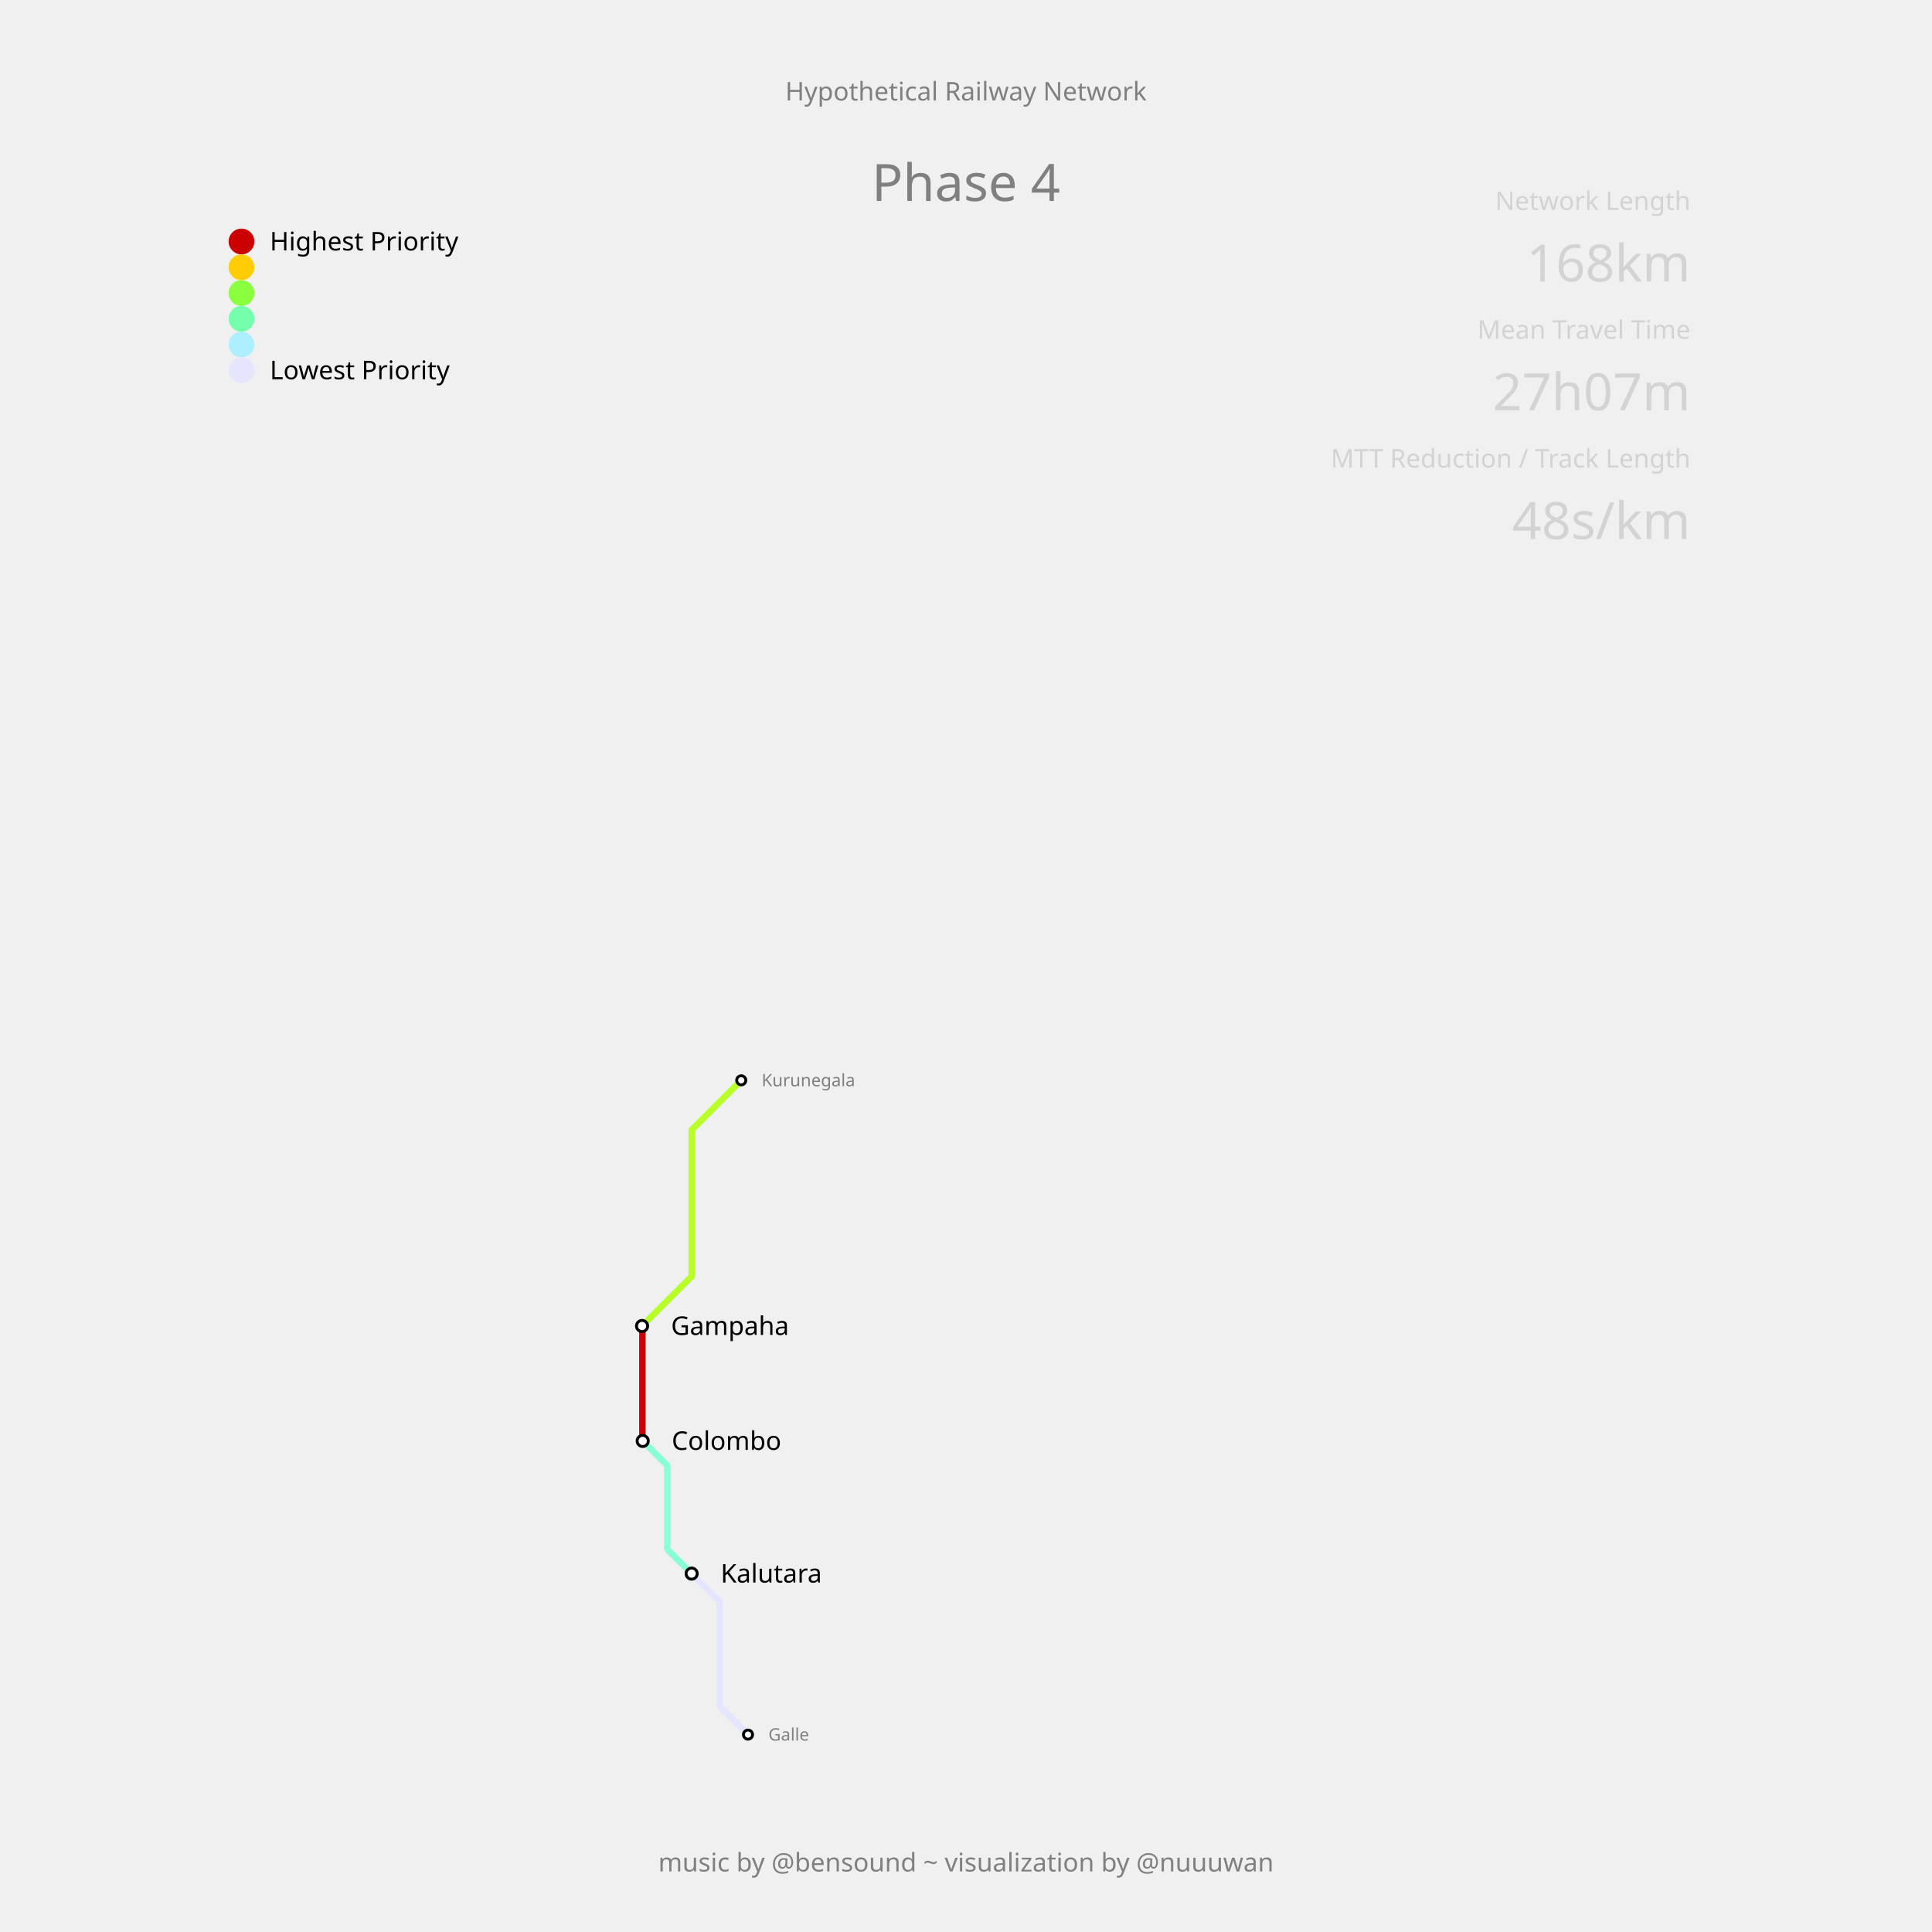
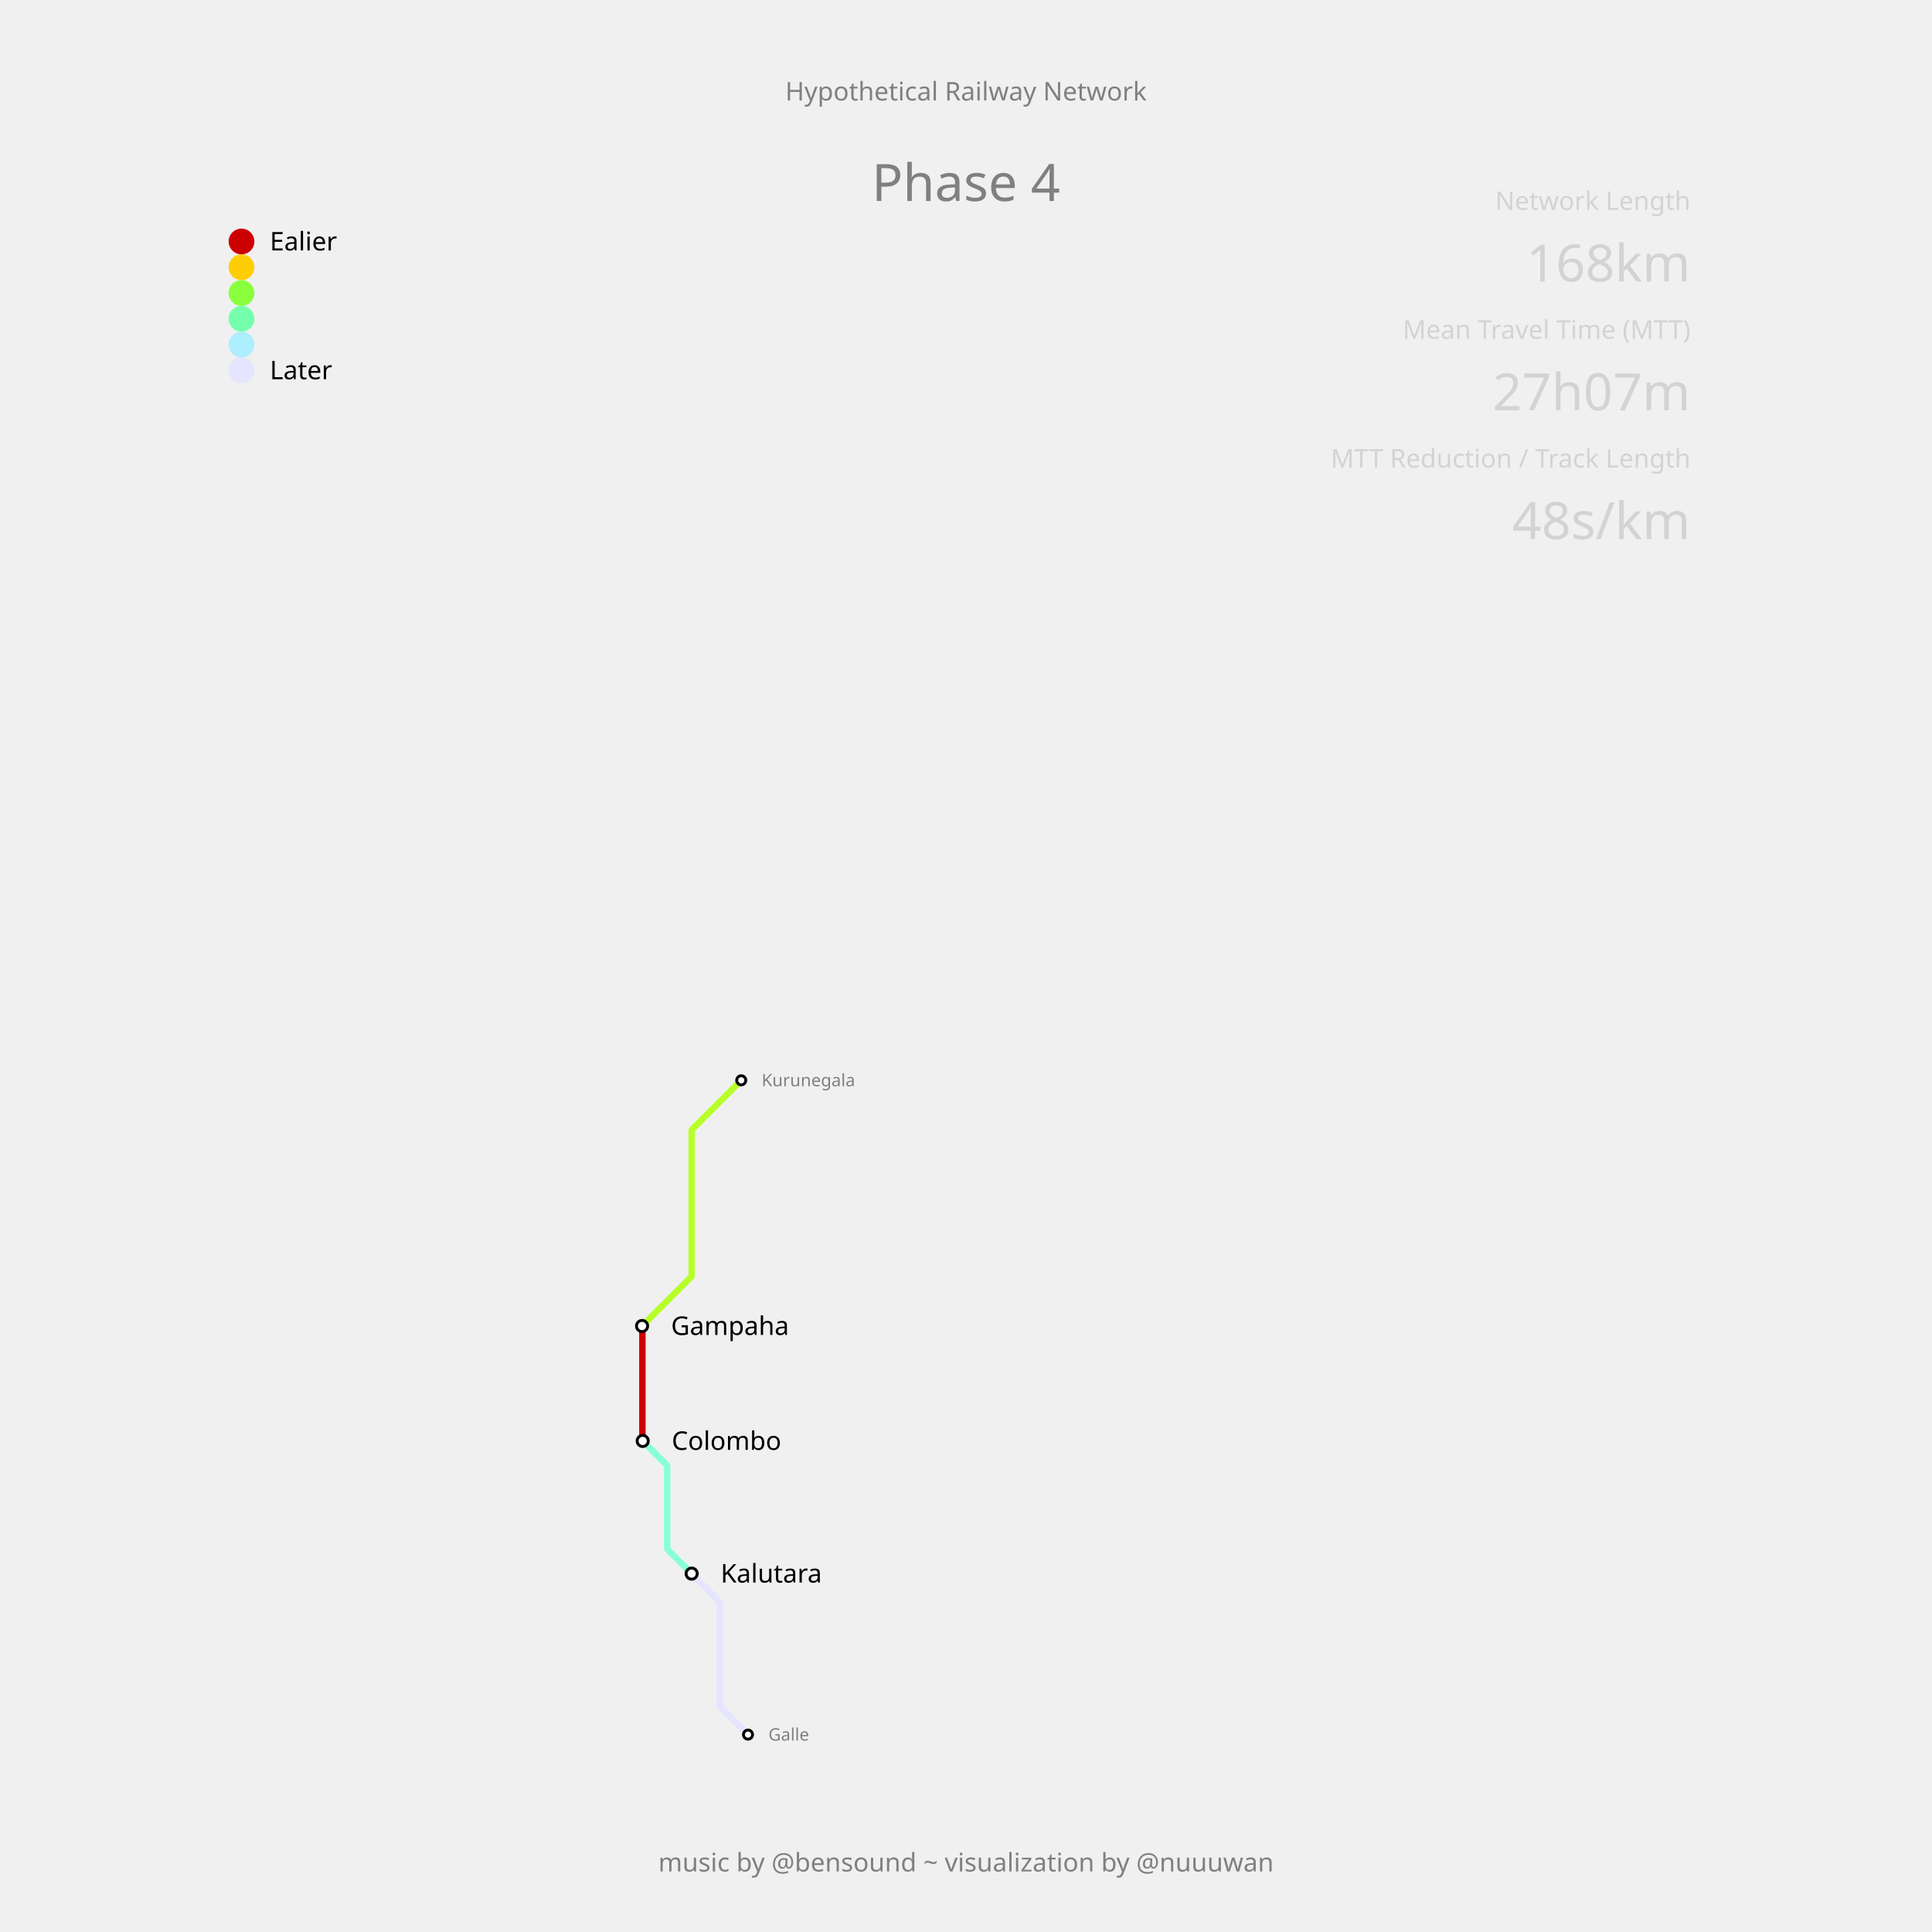
<svg xmlns="http://www.w3.org/2000/svg" width="6000" height="6000" padding="500">
  <g>
    <circle r="40" fill="#cc0000" stroke="none" stroke-width="9.0" cx="750.0" cy-offset="750.0" cy="750.0" />
-     <text fill="black" stroke="none" font-size="80" font-family="p22" font-weight="100" text-anchor="start" dominant-baseline="middle" x="838.0" y="750.0">Highest Priority</text>
+     <text fill="black" stroke="none" font-size="80" font-family="p22" font-weight="100" text-anchor="start" dominant-baseline="middle" x="838.0" y="750.0">Ealier</text>
    <circle r="40" fill="#ffcd05" stroke="none" stroke-width="9.0" cx="750.0" cy-offset="750.0" cy="830.0" />
    <text fill="black" stroke="none" font-size="80" font-family="p22" font-weight="100" text-anchor="start" dominant-baseline="middle" x="838.0" y="830.0" />
    <circle r="40" fill="#8aff3d" stroke="none" stroke-width="9.0" cx="750.0" cy-offset="750.0" cy="910.0" />
    <text fill="black" stroke="none" font-size="80" font-family="p22" font-weight="100" text-anchor="start" dominant-baseline="middle" x="838.0" y="910.0" />
    <circle r="40" fill="#75ffac" stroke="none" stroke-width="9.0" cx="750.0" cy-offset="750.0" cy="990.0" />
    <text fill="black" stroke="none" font-size="80" font-family="p22" font-weight="100" text-anchor="start" dominant-baseline="middle" x="838.0" y="990.0" />
    <circle r="40" fill="#adeeff" stroke="none" stroke-width="9.0" cx="750.0" cy-offset="750.0" cy="1070.0" />
    <text fill="black" stroke="none" font-size="80" font-family="p22" font-weight="100" text-anchor="start" dominant-baseline="middle" x="838.0" y="1070.0" />
    <circle r="40" fill="#e5e5ff" stroke="none" stroke-width="9.0" cx="750.0" cy-offset="750.0" cy="1150.0" />
-     <text fill="black" stroke="none" font-size="80" font-family="p22" font-weight="100" text-anchor="start" dominant-baseline="middle" x="838.0" y="1150.0">Lowest Priority</text>
+     <text fill="black" stroke="none" font-size="80" font-family="p22" font-weight="100" text-anchor="start" dominant-baseline="middle" x="838.0" y="1150.0">Later</text>
  </g>
  <text x="3000.0" y="250.0" fill="gray" stroke="none" font-size="80" font-family="p22" text-anchor="middle" dominant-baseline="hanging">Hypothetical Railway Network</text>
  <text x="3000.0" y="500" fill="gray" stroke="none" font-size="160" font-family="p22" text-anchor="middle" dominant-baseline="hanging">Phase 4</text>
  <text x="3000.0" y="5750.0" fill="gray" stroke="none" font-size="80" font-family="p22" text-anchor="middle" dominant-baseline="hanging">music by @bensound ~ visualization by @nuuuwan</text>
  <text x="5250.0" y="590.0" fill="lightgrey" stroke="none" font-size="80.0" font-family="p22" text-anchor="end" dominant-baseline="hanging">Network Length</text>
  <text x="5250.0" y="750.0" fill="lightgrey" stroke="none" font-size="160" font-family="p22" text-anchor="end" dominant-baseline="hanging">168km</text>
-   <text x="5250.0" y="990.0" fill="lightgrey" stroke="none" font-size="80.0" font-family="p22" text-anchor="end" dominant-baseline="hanging">Mean Travel Time</text>
+   <text x="5250.0" y="990.0" fill="lightgrey" stroke="none" font-size="80.0" font-family="p22" text-anchor="end" dominant-baseline="hanging">Mean Travel Time (MTT)</text>
  <text x="5250.0" y="1150.0" fill="lightgrey" stroke="none" font-size="160" font-family="p22" text-anchor="end" dominant-baseline="hanging">27h07m</text>
  <text x="5250.0" y="1390.0" fill="lightgrey" stroke="none" font-size="80.0" font-family="p22" text-anchor="end" dominant-baseline="hanging">MTT Reduction / Track Length</text>
  <text x="5250.0" y="1550.0" fill="lightgrey" stroke="none" font-size="160" font-family="p22" text-anchor="end" dominant-baseline="hanging">48s/km</text>
  <path fill="none" stroke="#e5e5ff" stroke-width="20" stroke-opacity="1" d="M 2148.0,4887.0 L 2233.945,4973.933 C 2233.949,4973.937 2235.0,4976.495 2235.0,4976.5 L 2235.0,5297.5 C 2235.0,5297.505 2236.057,5300.057 2236.061,5300.061 L 2323.0,5387.0" />
  <path fill="none" stroke="#88ffd7" stroke-width="20" stroke-opacity="1" d="M 1996.0,4475.0 L 2070.939,4549.939 C 2070.943,4549.943 2072.0,4552.495 2072.0,4552.5 L 2072.0,4809.5 C 2072.0,4809.505 2073.057,4812.057 2073.061,4812.061 L 2148.0,4887.0" />
  <path fill="none" stroke="#b8ff2a" stroke-width="20" stroke-opacity="1" d="M 1994.0,4118.0 L 2146.939,3965.061 C 2146.943,3965.057 2148.0,3962.505 2148.0,3962.5 L 2148.0,3510.5 C 2148.0,3510.495 2149.057,3507.943 2149.061,3507.939 L 2302.0,3355.0" />
  <path fill="none" stroke="#cc0000" stroke-width="20" stroke-opacity="1" d="M 1996.0,4475.0 L 1995.05,4475.0 C 1995.05,4475.0 1995.0,4474.95 1995.0,4474.95 L 1995.0,4119.071 C 1995.0,4119.07 1994.95,4118.95 1994.95,4118.95 L 1994.0,4118.0" />
  <g>
    <circle r="17.321" fill="white" stroke="black" stroke-width="9.0" cx="1996" cy="4475" />
    <text fill="black" stroke="none" font-size="80" font-family="p22" font-weight="100" text-anchor="start" dominant-baseline="middle" x="2086" y="4475">Colombo</text>
  </g>
  <g>
    <circle r="17.321" fill="white" stroke="black" stroke-width="9.0" cx="1994" cy="4118" />
    <text fill="black" stroke="none" font-size="80" font-family="p22" font-weight="100" text-anchor="start" dominant-baseline="middle" x="2084" y="4118">Gampaha</text>
  </g>
  <g>
    <circle r="17.321" fill="white" stroke="black" stroke-width="9.0" cx="2148" cy="4887" />
    <text fill="black" stroke="none" font-size="80" font-family="p22" font-weight="100" text-anchor="start" dominant-baseline="middle" x="2238" y="4887">Kalutara</text>
  </g>
  <g>
    <circle r="14.142" fill="white" stroke="black" stroke-width="9.0" cx="2323" cy="5387" />
    <text fill="gray" stroke="none" font-size="53.333" font-family="p22" font-weight="100" text-anchor="start" dominant-baseline="middle" x="2386.333" y="5387">Galle</text>
  </g>
  <g>
    <circle r="14.142" fill="white" stroke="black" stroke-width="9.0" cx="2302" cy="3355" />
    <text fill="gray" stroke="none" font-size="53.333" font-family="p22" font-weight="100" text-anchor="start" dominant-baseline="middle" x="2365.333" y="3355">Kurunegala</text>
  </g>
</svg>
